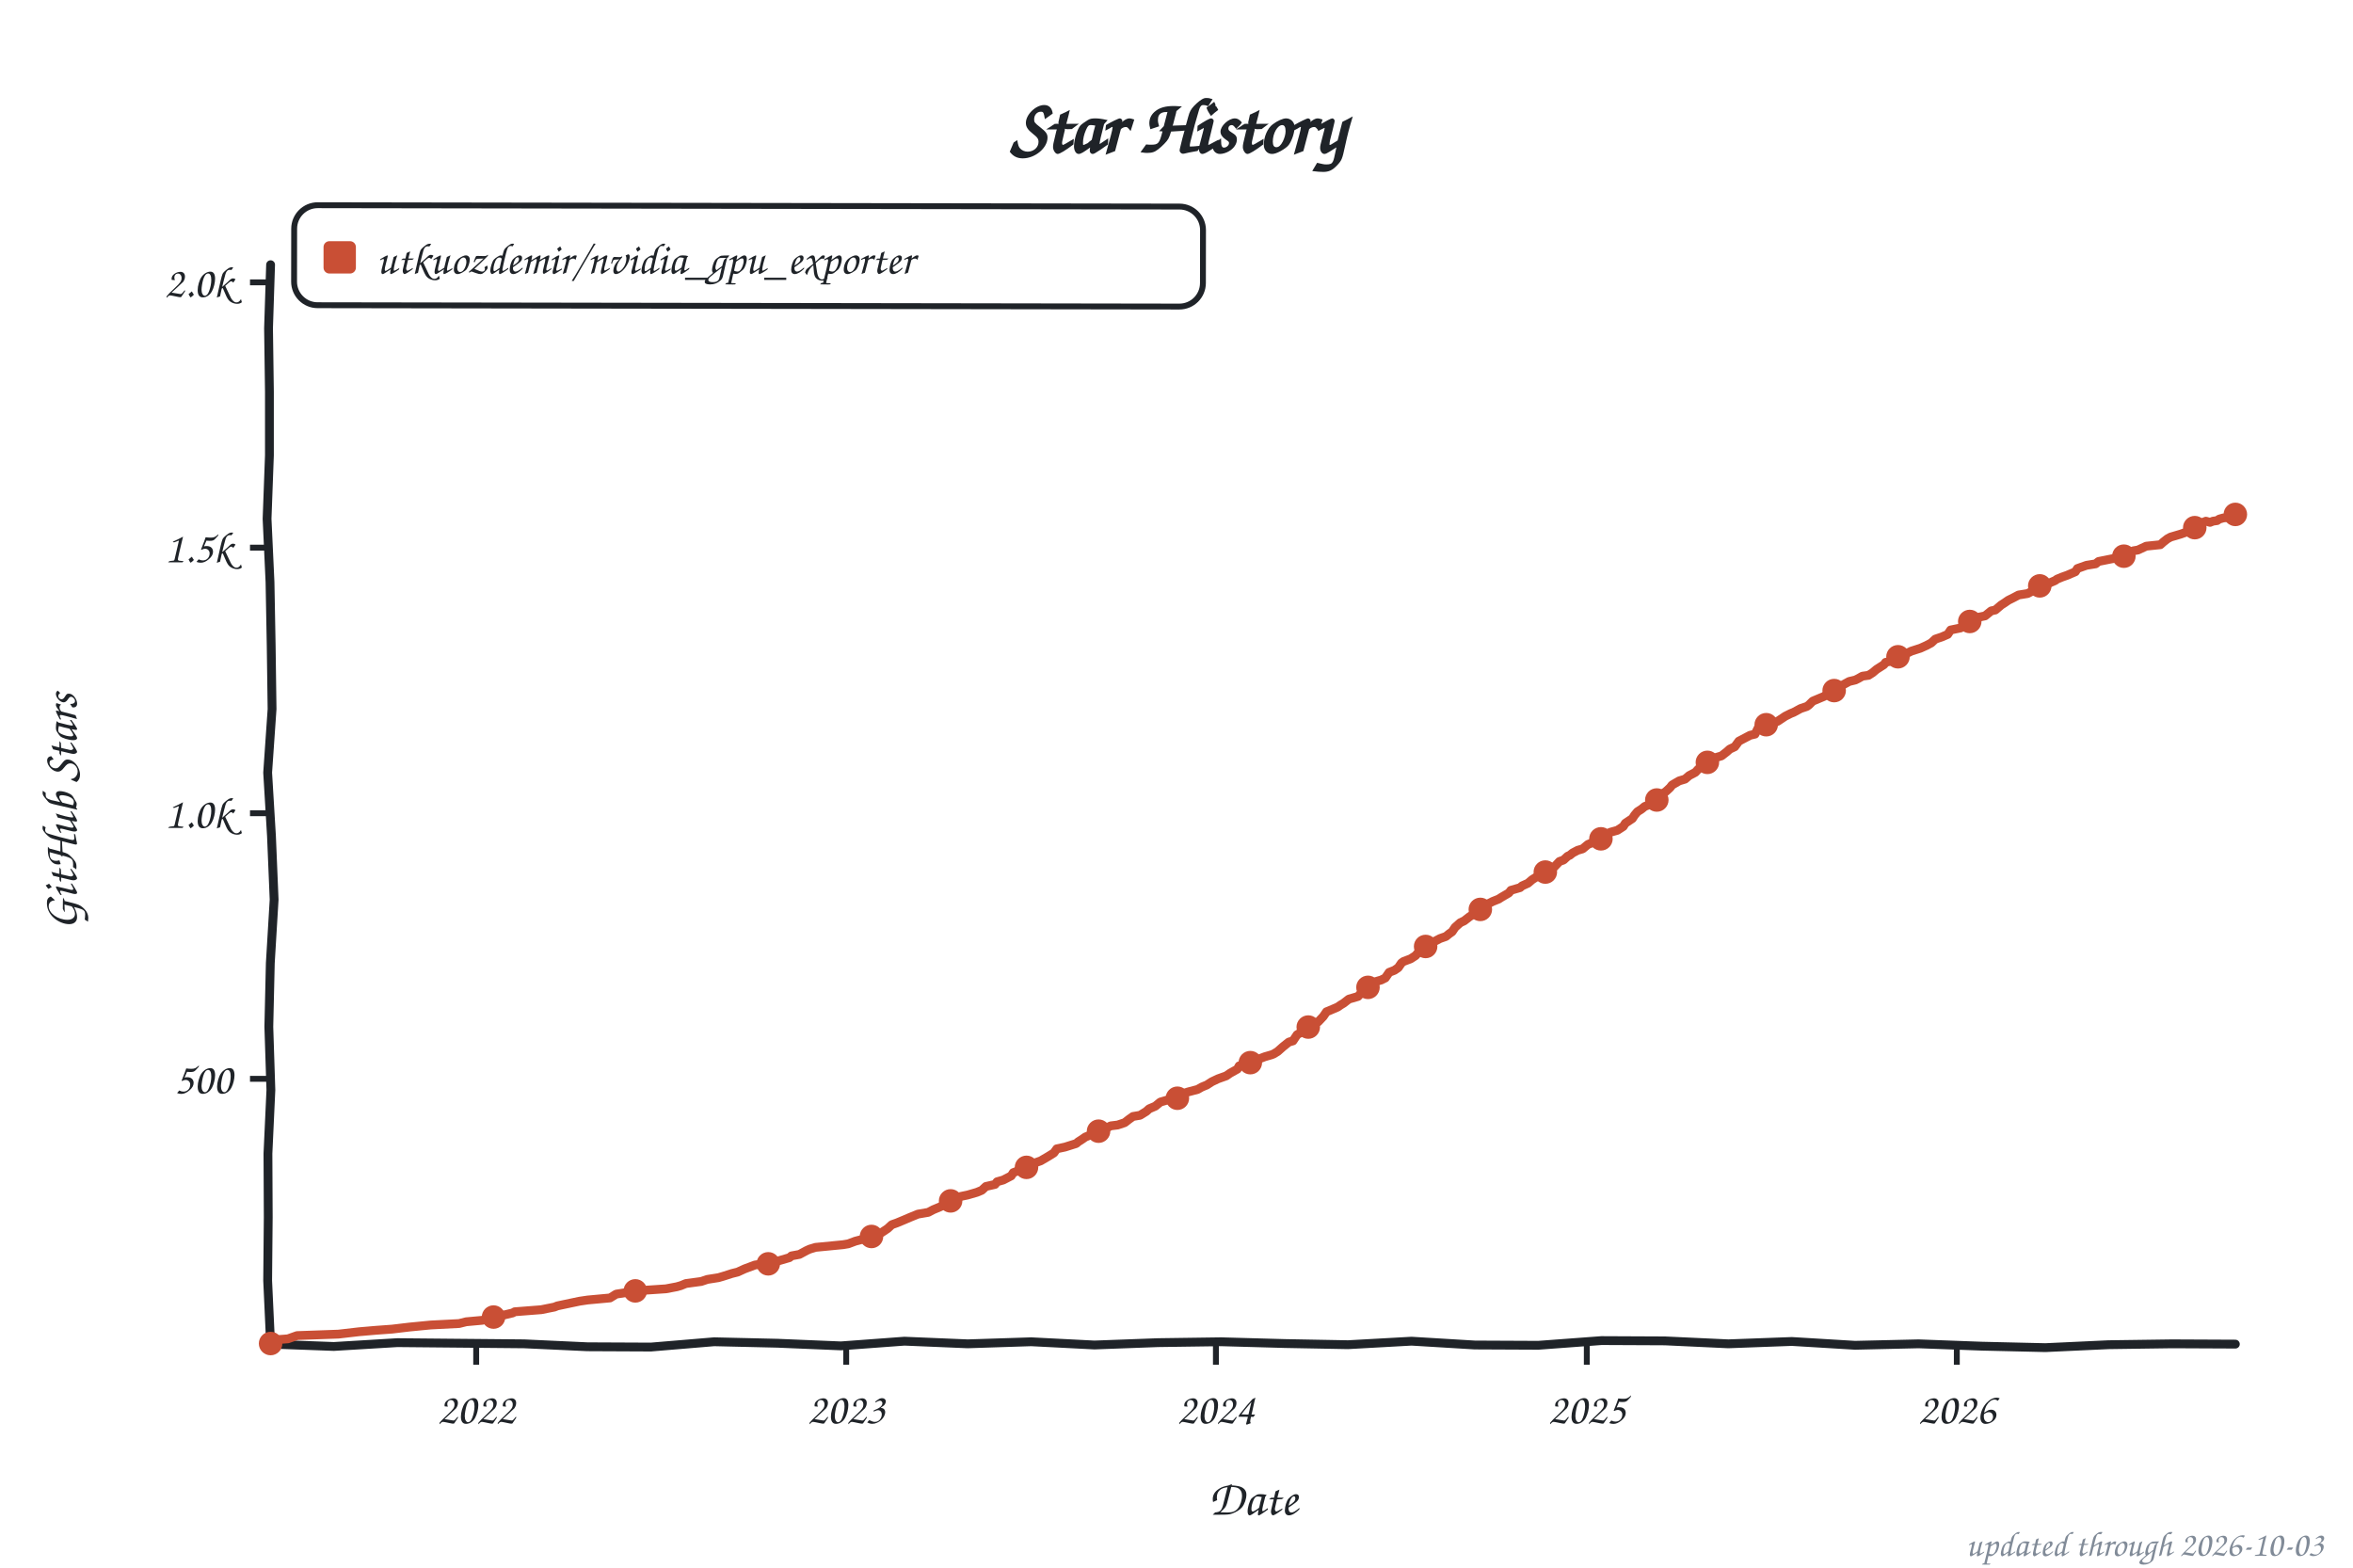
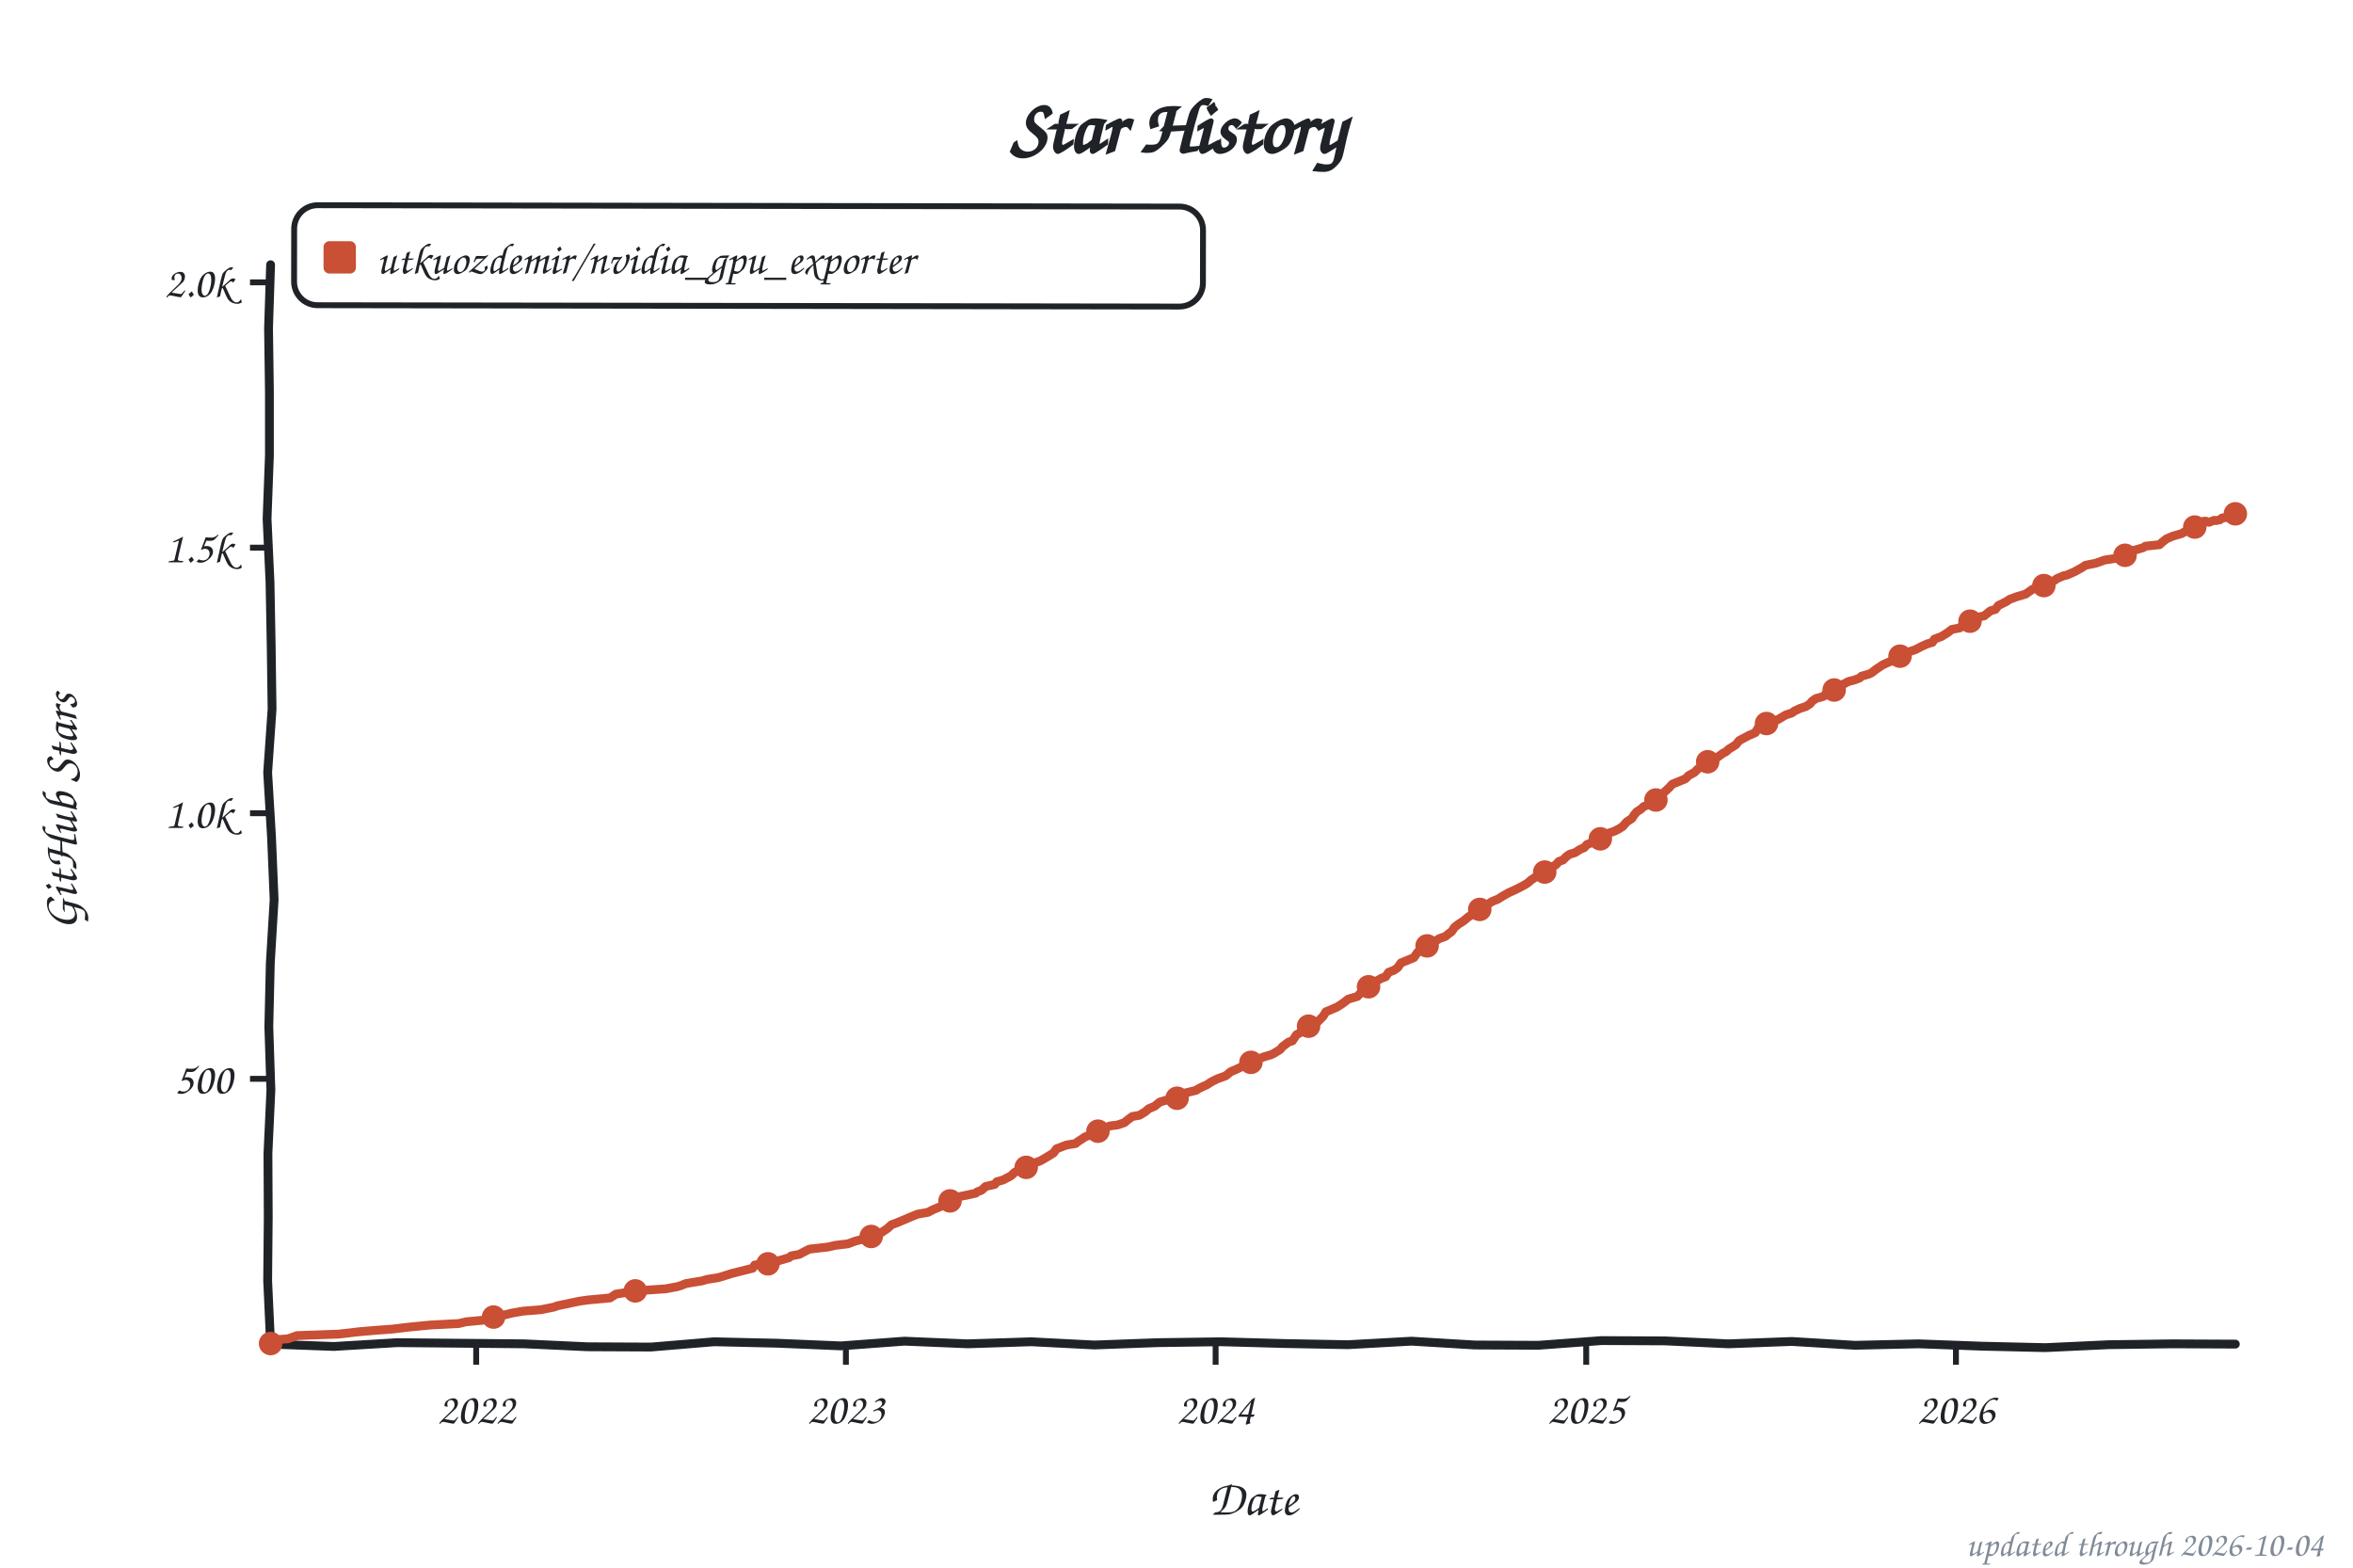
<svg xmlns="http://www.w3.org/2000/svg" width="800" height="533" viewBox="0 0 800 533" role="img" aria-label="Star history of utkuozdemir/nvidia_gpu_exporter">
  <style>text{font-family:"Comic Sans MS","Chalkboard SE","Comic Neue","Marker Felt",cursive}</style>
  <text x="400" y="52" font-size="26" font-weight="bold" text-anchor="middle" fill="#1f2328">Star History</text>
  <rect x="100" y="70" width="309" height="34" rx="8" fill="none" stroke="#1f2328" stroke-width="2" transform="rotate(0.09 254 87)" />
  <rect x="110" y="82" width="11" height="11" rx="2" fill="#c94f35" />
  <text x="128" y="93" font-size="15" fill="#1f2328" textLength="270" lengthAdjust="spacingAndGlyphs">utkuozdemir/nvidia_gpu_exporter</text>
  <line x1="85" y1="366.8" x2="92" y2="366.8" stroke="#1f2328" stroke-width="2" />
  <text x="79" y="371.8" font-size="15" text-anchor="end" fill="#1f2328">500</text>
  <line x1="85" y1="276.5" x2="92" y2="276.5" stroke="#1f2328" stroke-width="2" />
  <text x="79" y="281.5" font-size="15" text-anchor="end" fill="#1f2328">1.0k</text>
  <line x1="85" y1="186.2" x2="92" y2="186.2" stroke="#1f2328" stroke-width="2" />
  <text x="79" y="191.2" font-size="15" text-anchor="end" fill="#1f2328">1.5k</text>
  <line x1="85" y1="96.0" x2="92" y2="96.0" stroke="#1f2328" stroke-width="2" />
  <text x="79" y="101.0" font-size="15" text-anchor="end" fill="#1f2328">2.0k</text>
  <line x1="161.9" y1="457" x2="161.9" y2="464" stroke="#1f2328" stroke-width="2" />
  <text x="161.9" y="484" font-size="15" text-anchor="middle" fill="#1f2328">2022</text>
-   <line x1="287.7" y1="457" x2="287.7" y2="464" stroke="#1f2328" stroke-width="2" />
-   <text x="287.7" y="484" font-size="15" text-anchor="middle" fill="#1f2328">2023</text>
-   <line x1="413.4" y1="457" x2="413.4" y2="464" stroke="#1f2328" stroke-width="2" />
-   <text x="413.4" y="484" font-size="15" text-anchor="middle" fill="#1f2328">2024</text>
-   <line x1="539.5" y1="457" x2="539.5" y2="464" stroke="#1f2328" stroke-width="2" />
-   <text x="539.5" y="484" font-size="15" text-anchor="middle" fill="#1f2328">2025</text>
-   <line x1="665.3" y1="457" x2="665.3" y2="464" stroke="#1f2328" stroke-width="2" />
-   <text x="665.3" y="484" font-size="15" text-anchor="middle" fill="#1f2328">2026</text>
+   <line x1="287.6" y1="457" x2="287.6" y2="464" stroke="#1f2328" stroke-width="2" />
+   <text x="287.6" y="484" font-size="15" text-anchor="middle" fill="#1f2328">2023</text>
+   <line x1="413.3" y1="457" x2="413.3" y2="464" stroke="#1f2328" stroke-width="2" />
+   <text x="413.3" y="484" font-size="15" text-anchor="middle" fill="#1f2328">2024</text>
+   <line x1="539.3" y1="457" x2="539.3" y2="464" stroke="#1f2328" stroke-width="2" />
+   <text x="539.3" y="484" font-size="15" text-anchor="middle" fill="#1f2328">2025</text>
+   <line x1="665.0" y1="457" x2="665.0" y2="464" stroke="#1f2328" stroke-width="2" />
+   <text x="665.0" y="484" font-size="15" text-anchor="middle" fill="#1f2328">2026</text>
  <text x="426" y="515" font-size="17" text-anchor="middle" fill="#1f2328">Date</text>
  <text x="26" y="276" font-size="17" text-anchor="middle" fill="#1f2328" transform="rotate(-90 26 276)">GitHub Stars</text>
  <path d="M 92.0,90.0 L 91.3,111.6 L 91.6,133.2 L 91.6,154.8 L 90.8,176.4 L 91.8,197.9 L 92.2,219.5 L 92.5,241.1 L 91.0,262.7 L 92.3,284.3 L 93.2,305.9 L 91.9,327.5 L 91.4,349.1 L 92.1,370.6 L 91.1,392.2 L 91.2,413.8 L 91.0,435.4 L 92.0,457.0 L 113.5,457.8 L 135.1,456.5 L 156.6,456.7 L 178.2,456.9 L 199.7,457.9 L 221.3,458.0 L 242.8,456.2 L 264.4,456.7 L 285.9,457.6 L 307.5,456.0 L 329.0,456.9 L 350.6,456.2 L 372.1,457.3 L 393.7,456.5 L 415.2,456.2 L 436.8,456.8 L 458.3,457.2 L 479.9,456.0 L 501.4,457.3 L 523.0,457.4 L 544.5,455.8 L 566.1,455.9 L 587.6,456.9 L 609.2,456.1 L 630.7,457.4 L 652.3,456.9 L 673.8,457.7 L 695.4,458.2 L 716.9,457.2 L 738.5,456.9 L 760.0,457.0" fill="none" stroke="#1f2328" stroke-width="3" stroke-linecap="round" stroke-linejoin="round" />
-   <path d="M 92.0,456.8 L 92.7,455.6 L 97.9,455.2 L 101.0,454.1 L 115.1,453.6 L 122.0,452.8 L 127.8,452.3 L 133.3,451.9 L 139.2,451.2 L 146.4,450.5 L 156.1,450.0 L 158.5,449.4 L 164.0,448.9 L 167.8,447.8 L 170.5,447.3 L 174.3,446.4 L 175.0,446.0 L 184.0,445.3 L 188.5,444.4 L 189.5,444.0 L 194.7,442.9 L 197.1,442.4 L 199.8,442.0 L 207.4,441.3 L 209.5,440.0 L 214.0,439.3 L 216.0,438.9 L 226.4,438.2 L 230.1,437.5 L 231.5,437.1 L 233.2,436.4 L 238.4,435.7 L 240.5,435.0 L 244.3,434.4 L 246.0,433.9 L 248.8,433.0 L 250.8,432.5 L 253.2,431.4 L 256.7,430.1 L 261.8,429.4 L 264.3,428.8 L 268.4,427.6 L 269.1,427.0 L 271.8,426.5 L 274.2,425.2 L 275.3,424.7 L 277.3,424.1 L 286.6,423.2 L 288.4,422.9 L 290.8,422.0 L 293.5,421.3 L 294.9,420.7 L 296.6,420.0 L 299.7,419.1 L 301.8,417.7 L 303.2,416.4 L 304.9,415.8 L 307.3,414.8 L 309.4,413.9 L 312.1,412.8 L 315.6,412.2 L 317.3,411.3 L 319.7,410.3 L 321.4,409.3 L 323.2,408.3 L 325.2,407.5 L 326.6,406.8 L 329.0,406.3 L 332.1,405.4 L 333.8,404.7 L 335.2,403.4 L 338.3,402.7 L 339.0,401.8 L 341.1,401.2 L 343.8,399.8 L 344.5,398.7 L 346.9,397.8 L 349.0,396.9 L 350.7,395.8 L 353.8,394.7 L 356.2,393.3 L 358.3,392.0 L 359.3,390.6 L 362.1,390.0 L 365.9,388.8 L 366.6,388.2 L 368.0,387.3 L 369.0,386.6 L 370.7,385.9 L 371.7,385.2 L 373.5,384.6 L 375.5,383.9 L 377.6,382.8 L 380.0,382.5 L 382.4,381.7 L 383.8,380.6 L 385.2,379.6 L 387.6,379.2 L 389.7,377.9 L 390.7,377.0 L 392.8,376.1 L 394.5,374.7 L 397.6,373.8 L 401.4,373.1 L 402.4,371.8 L 403.8,371.3 L 407.2,370.4 L 408.6,369.6 L 410.3,368.9 L 412.0,367.8 L 414.1,366.8 L 416.9,365.8 L 418.2,364.9 L 420.7,363.5 L 421.3,362.4 L 425.1,361.3 L 427.2,360.6 L 427.9,360.1 L 430.0,359.3 L 432.4,358.6 L 433.1,358.3 L 434.4,357.5 L 436.2,355.9 L 438.2,354.3 L 439.6,353.9 L 441.0,351.8 L 442.4,351.0 L 443.7,350.1 L 444.8,349.2 L 445.8,348.3 L 448.2,347.4 L 449.9,345.6 L 451.0,344.0 L 452.0,343.6 L 454.8,342.4 L 455.8,341.7 L 456.8,341.1 L 458.6,339.7 L 461.7,338.8 L 462.7,337.7 L 464.4,336.6 L 465.4,335.5 L 467.9,333.7 L 469.6,333.2 L 471.0,332.5 L 472.3,330.6 L 474.1,329.9 L 475.4,329.0 L 476.5,327.4 L 477.2,326.9 L 479.6,326.0 L 481.3,324.9 L 482.7,323.2 L 484.4,322.5 L 485.8,321.4 L 487.5,320.2 L 489.6,319.1 L 491.6,318.4 L 492.7,317.5 L 493.7,316.8 L 494.7,315.3 L 496.5,313.7 L 497.8,313.1 L 499.6,311.7 L 501.3,310.6 L 502.0,309.9 L 503.3,309.2 L 504.0,308.3 L 507.5,306.5 L 509.5,305.7 L 510.6,305.0 L 513.0,303.6 L 513.7,302.7 L 516.8,301.8 L 517.5,301.2 L 519.5,300.3 L 520.9,299.1 L 522.3,298.2 L 524.4,297.3 L 525.4,296.5 L 527.5,295.1 L 528.5,294.7 L 530.2,292.9 L 531.6,292.4 L 533.0,291.1 L 533.7,290.8 L 534.7,290.0 L 536.4,289.1 L 538.1,288.6 L 539.9,287.1 L 541.2,286.6 L 542.3,285.5 L 545.0,284.6 L 546.4,283.7 L 547.4,283.0 L 549.9,282.3 L 551.9,281.0 L 552.6,279.9 L 555.0,278.3 L 555.7,277.2 L 556.7,276.0 L 558.1,275.1 L 559.2,274.2 L 561.2,273.4 L 561.9,272.3 L 563.6,271.6 L 565.4,269.8 L 566.4,269.1 L 567.8,267.8 L 568.5,266.9 L 570.9,265.5 L 572.9,264.9 L 574.3,263.7 L 576.4,262.6 L 577.4,261.5 L 578.4,260.8 L 579.5,259.7 L 580.9,259.0 L 582.6,258.4 L 583.6,257.5 L 585.3,257.0 L 587.1,255.6 L 588.1,254.7 L 589.8,253.9 L 591.2,252.0 L 593.3,250.9 L 595.0,250.0 L 596.7,249.6 L 597.7,247.6 L 599.5,246.9 L 600.8,246.0 L 604.3,245.3 L 607.0,243.5 L 608.8,242.6 L 609.8,242.2 L 612.2,240.9 L 614.3,240.2 L 615.0,239.7 L 616.3,238.4 L 617.0,238.1 L 620.1,236.8 L 621.2,236.1 L 622.5,235.2 L 625.3,234.1 L 626.7,232.8 L 628.7,231.7 L 630.8,231.2 L 631.8,230.7 L 633.2,229.9 L 635.3,229.6 L 636.7,228.7 L 638.0,227.6 L 640.5,226.0 L 641.1,225.2 L 644.2,224.5 L 645.3,223.3 L 646.7,222.9 L 648.0,222.3 L 649.8,221.4 L 652.9,220.4 L 654.9,219.5 L 656.6,218.6 L 658.0,217.3 L 660.1,216.6 L 662.2,215.7 L 663.2,214.2 L 666.6,213.5 L 668.0,212.2 L 670.1,211.2 L 670.8,210.8 L 672.5,209.9 L 674.9,209.4 L 677.0,207.7 L 678.4,207.4 L 680.4,205.7 L 681.5,205.0 L 682.8,204.1 L 684.6,203.2 L 686.3,202.3 L 689.4,201.8 L 692.8,200.0 L 693.5,199.2 L 696.6,198.3 L 698.7,197.4 L 699.4,196.9 L 701.1,196.2 L 702.8,195.6 L 705.6,194.4 L 706.3,193.3 L 709.4,192.2 L 712.5,191.7 L 713.5,190.9 L 718.0,190.0 L 721.1,189.5 L 723.1,188.6 L 725.2,187.3 L 726.9,187.0 L 729.7,185.7 L 734.5,185.2 L 735.5,184.3 L 736.9,183.2 L 738.0,182.6 L 741.4,181.6 L 743.1,181.0 L 744.2,180.5 L 744.8,180.5 L 745.9,179.6 L 746.9,179.0 L 747.9,177.9 L 749.0,177.6 L 750.0,177.2 L 751.4,177.6 L 752.4,177.2 L 753.8,177.0 L 754.5,176.5 L 755.9,176.1 L 756.9,176.0 L 757.6,175.6 L 759.3,175.2 L 760.0,174.9" fill="none" stroke="#c94f35" stroke-width="3" stroke-linecap="round" stroke-linejoin="round" />
+   <path d="M 92.0,456.8 L 92.7,455.6 L 97.9,455.2 L 101.0,454.1 L 115.1,453.6 L 122.0,452.8 L 127.8,452.3 L 133.3,451.9 L 139.2,451.2 L 146.4,450.5 L 156.0,450.0 L 158.5,449.4 L 164.0,448.9 L 167.8,447.8 L 170.5,447.3 L 174.3,446.4 L 177.7,445.8 L 183.9,445.3 L 188.4,444.4 L 189.4,444.0 L 194.6,442.9 L 197.0,442.4 L 199.8,442.0 L 207.4,441.3 L 209.4,440.0 L 213.9,439.3 L 216.0,438.9 L 226.3,438.2 L 230.1,437.5 L 231.5,437.1 L 233.2,436.4 L 238.7,435.5 L 240.4,435.0 L 244.2,434.4 L 245.9,433.9 L 248.7,433.0 L 250.7,432.5 L 255.9,431.2 L 256.6,430.1 L 261.8,429.4 L 264.2,428.8 L 268.3,427.6 L 269.0,427.0 L 271.7,426.5 L 274.2,425.2 L 275.2,424.7 L 281.4,424.0 L 284.1,423.4 L 288.3,422.9 L 290.7,422.0 L 293.4,421.3 L 294.8,420.7 L 297.6,419.8 L 299.6,419.1 L 301.7,417.7 L 303.1,416.4 L 304.8,415.8 L 307.2,414.8 L 309.3,413.9 L 312.0,412.8 L 315.5,412.2 L 317.2,411.3 L 319.6,410.3 L 321.3,409.3 L 323.0,408.3 L 325.1,407.5 L 326.5,406.8 L 331.7,405.7 L 332.3,405.2 L 333.7,404.7 L 335.1,403.4 L 338.2,402.7 L 338.9,401.8 L 341.0,401.2 L 343.7,399.8 L 345.1,398.5 L 346.8,397.8 L 348.9,396.9 L 350.6,395.8 L 353.7,394.7 L 356.1,393.3 L 358.2,392.0 L 359.2,390.6 L 362.6,389.3 L 365.7,388.8 L 366.4,388.2 L 367.8,387.3 L 368.8,386.6 L 370.6,385.9 L 371.6,385.2 L 374.0,384.1 L 375.7,383.5 L 377.4,382.8 L 379.9,382.5 L 382.3,381.7 L 383.6,380.6 L 385.0,379.6 L 387.4,379.2 L 389.5,377.9 L 390.5,377.0 L 392.6,376.1 L 394.3,374.7 L 397.4,373.8 L 401.2,373.1 L 402.2,371.8 L 406.7,370.7 L 407.4,370.2 L 408.8,369.5 L 410.2,368.9 L 411.9,367.8 L 413.9,366.8 L 416.7,365.8 L 418.4,364.4 L 420.5,363.5 L 423.2,362.2 L 425.0,361.3 L 427.0,360.6 L 427.7,360.1 L 429.8,359.3 L 432.2,358.6 L 433.2,358.1 L 435.3,356.8 L 436.0,355.9 L 438.1,354.3 L 439.4,353.9 L 440.8,351.8 L 443.2,350.5 L 443.9,349.6 L 445.3,348.5 L 446.7,348.2 L 448.0,347.4 L 449.8,345.6 L 450.8,344.0 L 451.8,343.6 L 454.6,342.4 L 456.0,341.5 L 457.0,340.8 L 458.4,339.7 L 461.5,338.8 L 462.5,337.7 L 464.2,336.6 L 466.6,335.3 L 467.7,333.7 L 469.7,332.6 L 471.1,332.1 L 472.1,330.6 L 473.9,329.9 L 475.2,329.0 L 476.3,327.4 L 478.0,326.7 L 480.7,325.6 L 481.8,324.0 L 482.5,323.2 L 484.2,322.5 L 486.3,320.9 L 488.0,320.0 L 489.4,319.1 L 491.4,318.4 L 492.5,317.5 L 493.5,316.8 L 494.5,315.3 L 495.9,314.2 L 497.6,313.1 L 499.3,311.7 L 501.1,310.6 L 502.1,309.7 L 503.1,309.2 L 505.2,307.9 L 507.3,306.5 L 509.3,305.7 L 510.7,304.8 L 512.8,303.6 L 515.2,302.5 L 516.6,301.8 L 518.3,300.9 L 519.3,300.3 L 520.7,299.1 L 522.1,298.2 L 524.1,297.3 L 526.5,296.0 L 527.2,295.1 L 529.0,294.0 L 530.0,292.9 L 531.4,292.4 L 532.7,291.1 L 533.8,290.4 L 535.5,289.9 L 537.2,288.8 L 538.6,288.2 L 539.6,287.1 L 541.0,286.6 L 542.0,285.5 L 544.8,284.6 L 546.5,283.4 L 548.9,282.6 L 550.3,281.9 L 551.7,281.0 L 553.1,279.4 L 554.8,278.3 L 555.5,277.2 L 556.5,276.0 L 557.9,275.1 L 558.9,274.2 L 561.0,273.4 L 563.0,272.0 L 564.1,270.7 L 564.8,270.4 L 566.1,269.1 L 567.5,267.8 L 568.6,266.6 L 572.3,265.1 L 573.0,264.8 L 574.1,263.7 L 576.1,262.6 L 577.2,261.5 L 578.2,260.8 L 579.6,259.5 L 582.0,258.8 L 583.0,258.1 L 584.0,257.4 L 585.8,256.1 L 586.8,255.6 L 587.8,254.7 L 590.2,253.2 L 591.3,251.8 L 593.0,250.9 L 594.7,250.0 L 596.8,249.1 L 597.8,247.4 L 599.2,246.9 L 600.6,246.0 L 604.4,244.7 L 607.1,243.1 L 609.2,242.4 L 610.2,241.7 L 611.9,240.9 L 614.0,240.2 L 615.4,239.3 L 616.1,238.4 L 617.4,237.5 L 619.9,236.8 L 621.2,235.5 L 623.0,235.0 L 625.0,234.1 L 626.4,232.8 L 628.5,231.7 L 630.5,231.2 L 632.3,230.5 L 632.9,229.9 L 635.4,229.2 L 636.4,228.7 L 637.8,227.6 L 640.2,226.0 L 642.2,225.1 L 644.0,224.5 L 645.0,223.3 L 647.4,222.5 L 648.4,221.8 L 651.2,220.9 L 653.3,219.8 L 655.3,218.9 L 657.0,218.4 L 657.7,217.3 L 660.1,216.4 L 662.2,215.1 L 663.6,214.0 L 666.3,213.5 L 668.1,211.7 L 669.8,211.2 L 671.2,210.6 L 672.2,209.9 L 674.6,209.4 L 676.7,207.7 L 678.4,207.2 L 679.4,205.9 L 682.2,204.5 L 683.2,203.8 L 685.6,202.9 L 688.7,202.0 L 691.1,200.3 L 692.5,200.0 L 695.3,198.9 L 696.3,198.3 L 698.4,197.4 L 699.4,196.7 L 701.5,195.8 L 702.8,195.5 L 705.3,194.4 L 708.0,192.9 L 709.0,192.2 L 712.5,191.5 L 715.6,190.4 L 719.0,189.9 L 721.4,189.3 L 722.8,188.6 L 724.9,187.3 L 728.7,186.2 L 729.4,185.7 L 734.2,185.2 L 735.2,184.3 L 736.6,183.2 L 738.7,182.3 L 741.8,181.4 L 742.4,181.0 L 743.8,180.5 L 745.2,179.9 L 745.9,179.4 L 747.3,177.9 L 747.9,177.9 L 749.3,177.2 L 750.0,177.2 L 751.0,177.6 L 752.8,176.9 L 753.5,177.0 L 754.8,176.7 L 755.5,176.1 L 756.6,176.0 L 757.6,175.6 L 759.0,175.2 L 760.0,174.7" fill="none" stroke="#c94f35" stroke-width="3" stroke-linecap="round" stroke-linejoin="round" />
  <circle cx="92.0" cy="456.8" r="4" fill="#c94f35" />
  <circle cx="167.8" cy="447.8" r="4" fill="#c94f35" />
  <circle cx="216.0" cy="438.9" r="4" fill="#c94f35" />
-   <circle cx="261.2" cy="429.7" r="4" fill="#c94f35" />
-   <circle cx="296.3" cy="420.4" r="4" fill="#c94f35" />
-   <circle cx="323.2" cy="408.3" r="4" fill="#c94f35" />
-   <circle cx="349.0" cy="396.9" r="4" fill="#c94f35" />
-   <circle cx="373.5" cy="384.6" r="4" fill="#c94f35" />
-   <circle cx="400.3" cy="373.4" r="4" fill="#c94f35" />
-   <circle cx="425.1" cy="361.3" r="4" fill="#c94f35" />
-   <circle cx="444.8" cy="349.2" r="4" fill="#c94f35" />
-   <circle cx="465.1" cy="335.7" r="4" fill="#c94f35" />
-   <circle cx="484.7" cy="321.8" r="4" fill="#c94f35" />
-   <circle cx="503.3" cy="309.2" r="4" fill="#c94f35" />
-   <circle cx="525.4" cy="296.5" r="4" fill="#c94f35" />
-   <circle cx="544.3" cy="285.2" r="4" fill="#c94f35" />
-   <circle cx="563.3" cy="272.0" r="4" fill="#c94f35" />
-   <circle cx="580.5" cy="259.2" r="4" fill="#c94f35" />
-   <circle cx="600.5" cy="246.4" r="4" fill="#c94f35" />
-   <circle cx="623.6" cy="234.8" r="4" fill="#c94f35" />
-   <circle cx="645.3" cy="223.3" r="4" fill="#c94f35" />
-   <circle cx="669.7" cy="211.3" r="4" fill="#c94f35" />
-   <circle cx="693.5" cy="199.2" r="4" fill="#c94f35" />
-   <circle cx="722.1" cy="189.1" r="4" fill="#c94f35" />
-   <circle cx="746.2" cy="179.4" r="4" fill="#c94f35" />
-   <circle cx="760.0" cy="174.9" r="4" fill="#c94f35" />
-   <text x="790" y="529" font-size="12" text-anchor="end" fill="#818b98">updated through 2026-10-03</text>
+   <circle cx="261.1" cy="429.7" r="4" fill="#c94f35" />
+   <circle cx="296.2" cy="420.4" r="4" fill="#c94f35" />
+   <circle cx="323.0" cy="408.3" r="4" fill="#c94f35" />
+   <circle cx="348.9" cy="396.9" r="4" fill="#c94f35" />
+   <circle cx="373.3" cy="384.6" r="4" fill="#c94f35" />
+   <circle cx="400.2" cy="373.4" r="4" fill="#c94f35" />
+   <circle cx="425.3" cy="361.2" r="4" fill="#c94f35" />
+   <circle cx="444.9" cy="348.9" r="4" fill="#c94f35" />
+   <circle cx="465.3" cy="335.5" r="4" fill="#c94f35" />
+   <circle cx="485.2" cy="321.6" r="4" fill="#c94f35" />
+   <circle cx="503.1" cy="309.2" r="4" fill="#c94f35" />
+   <circle cx="525.2" cy="296.5" r="4" fill="#c94f35" />
+   <circle cx="544.1" cy="285.2" r="4" fill="#c94f35" />
+   <circle cx="563.0" cy="272.0" r="4" fill="#c94f35" />
+   <circle cx="580.6" cy="259.0" r="4" fill="#c94f35" />
+   <circle cx="600.6" cy="246.0" r="4" fill="#c94f35" />
+   <circle cx="623.6" cy="234.6" r="4" fill="#c94f35" />
+   <circle cx="646.0" cy="223.1" r="4" fill="#c94f35" />
+   <circle cx="669.8" cy="211.2" r="4" fill="#c94f35" />
+   <circle cx="694.9" cy="199.1" r="4" fill="#c94f35" />
+   <circle cx="722.5" cy="188.8" r="4" fill="#c94f35" />
+   <circle cx="746.2" cy="179.2" r="4" fill="#c94f35" />
+   <circle cx="760.0" cy="174.7" r="4" fill="#c94f35" />
+   <text x="790" y="529" font-size="12" text-anchor="end" fill="#818b98">updated through 2026-10-04</text>
</svg>
